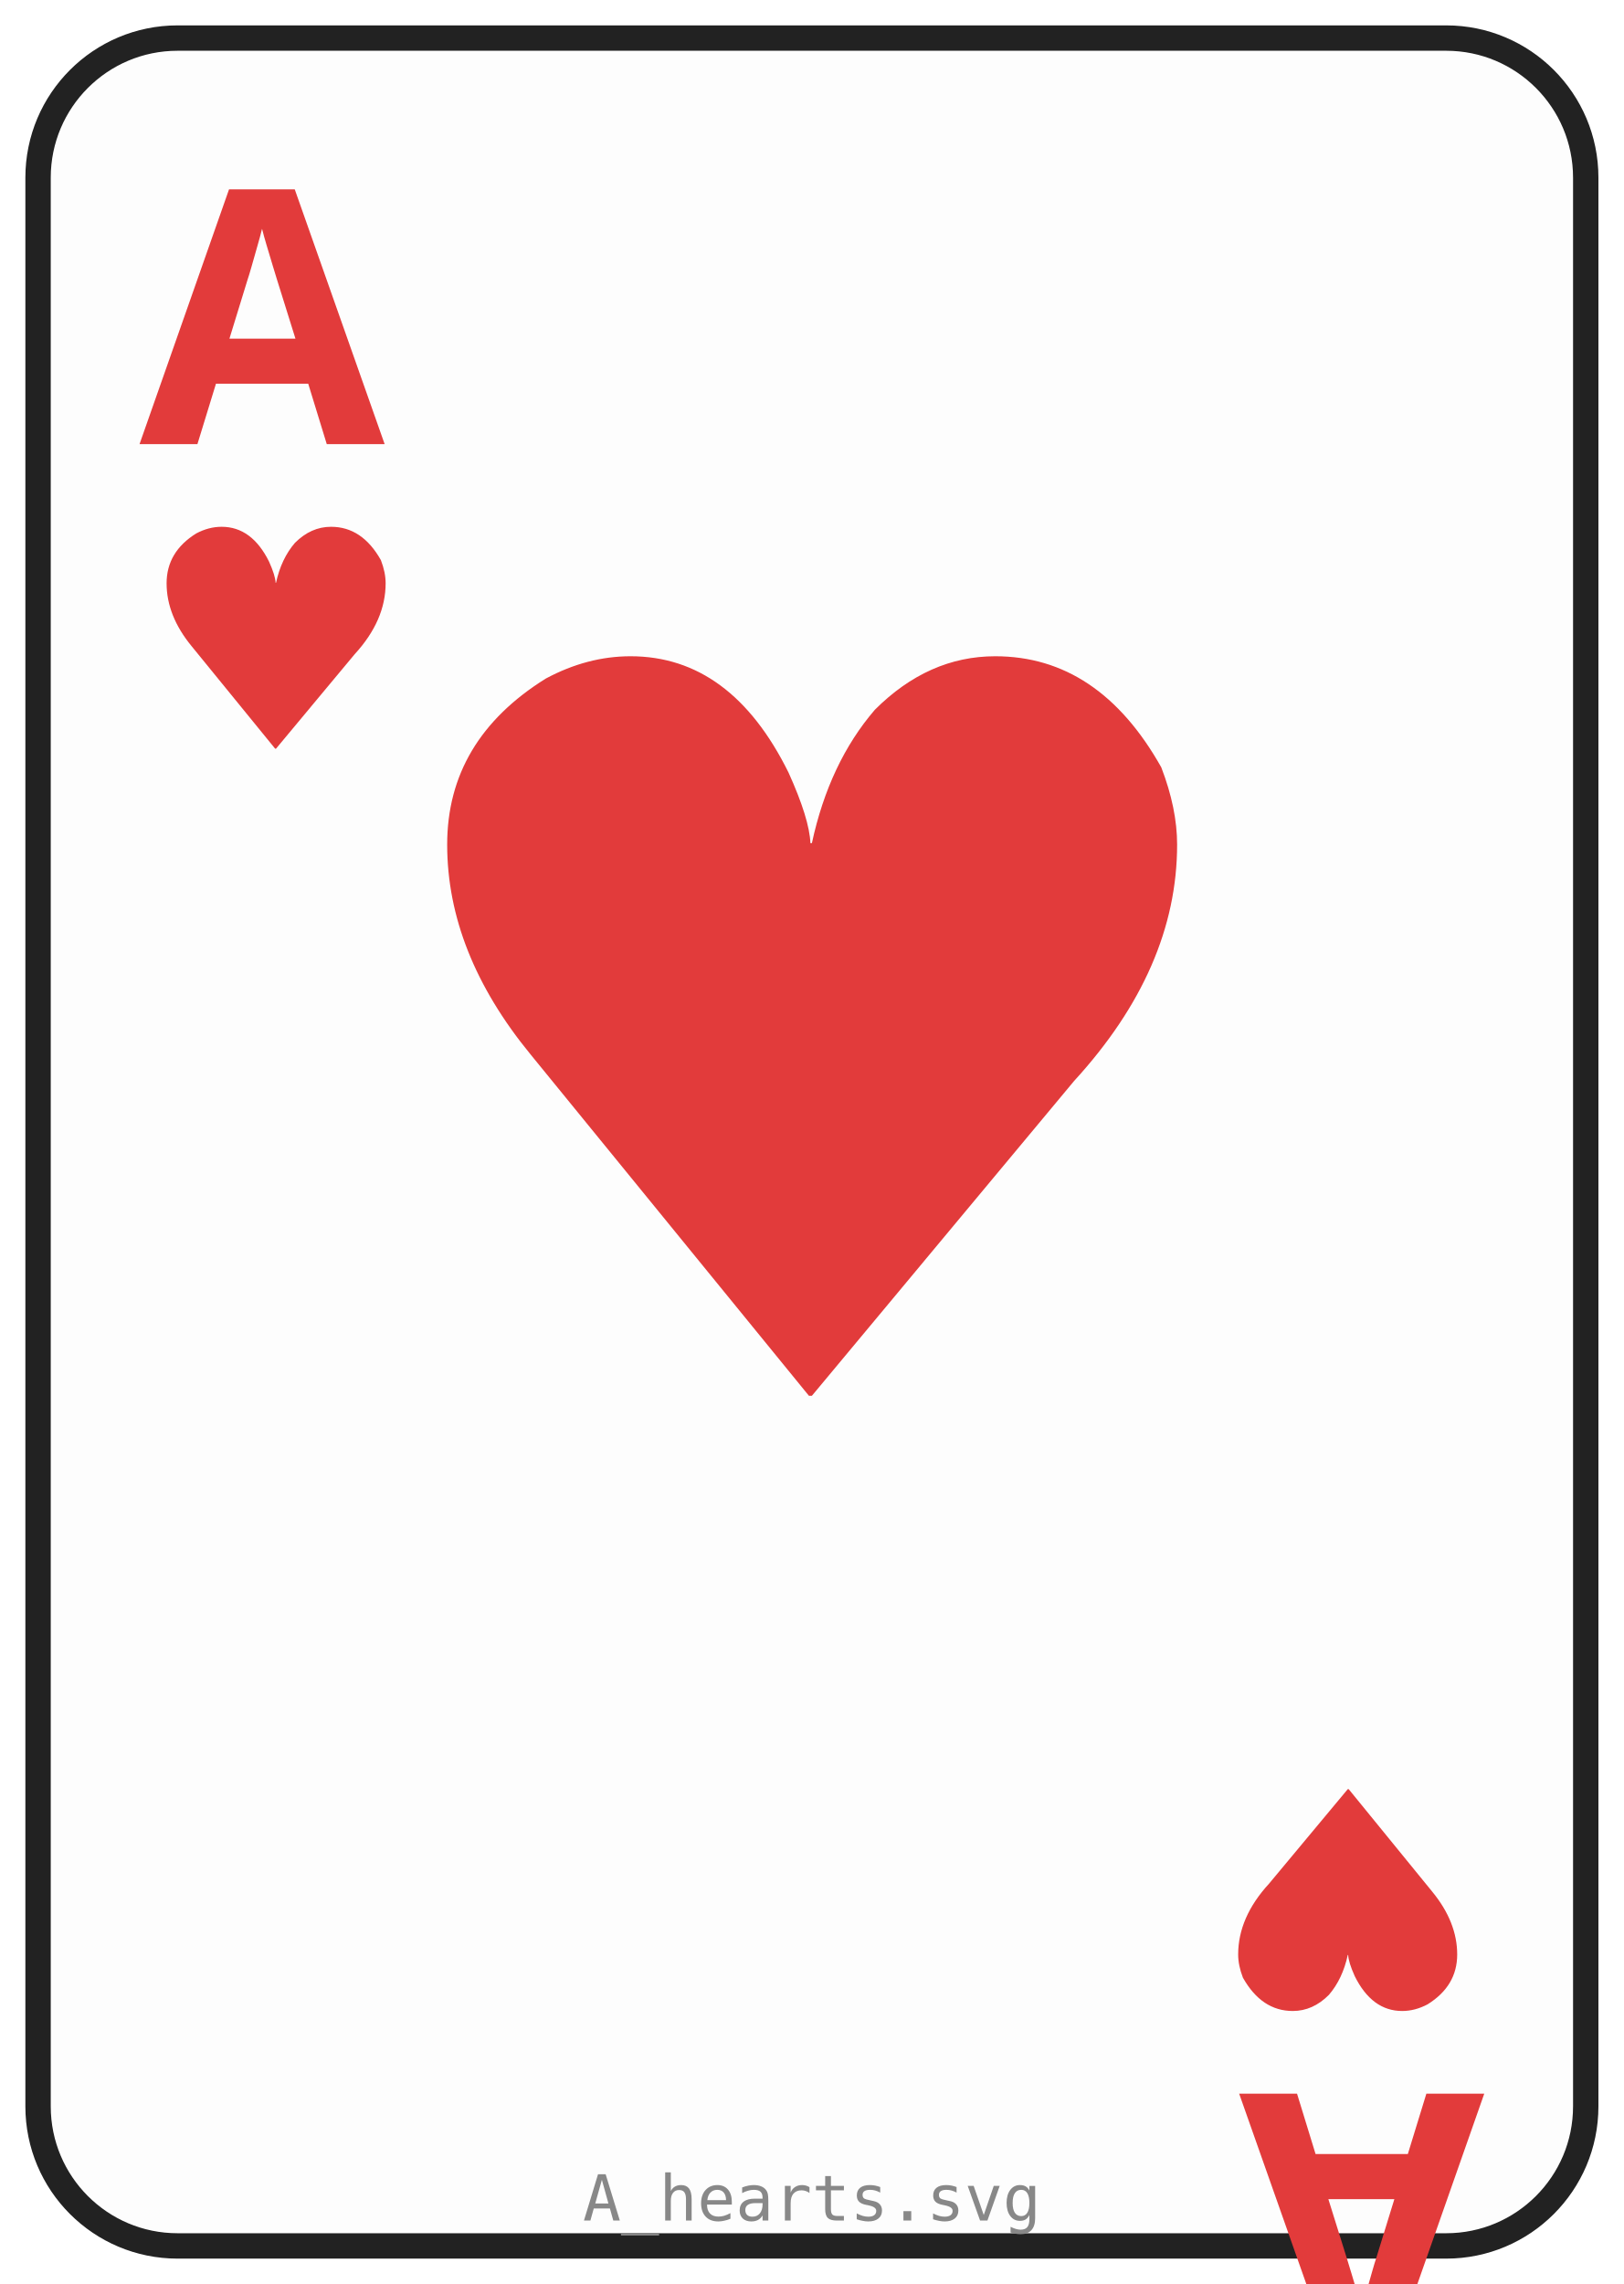
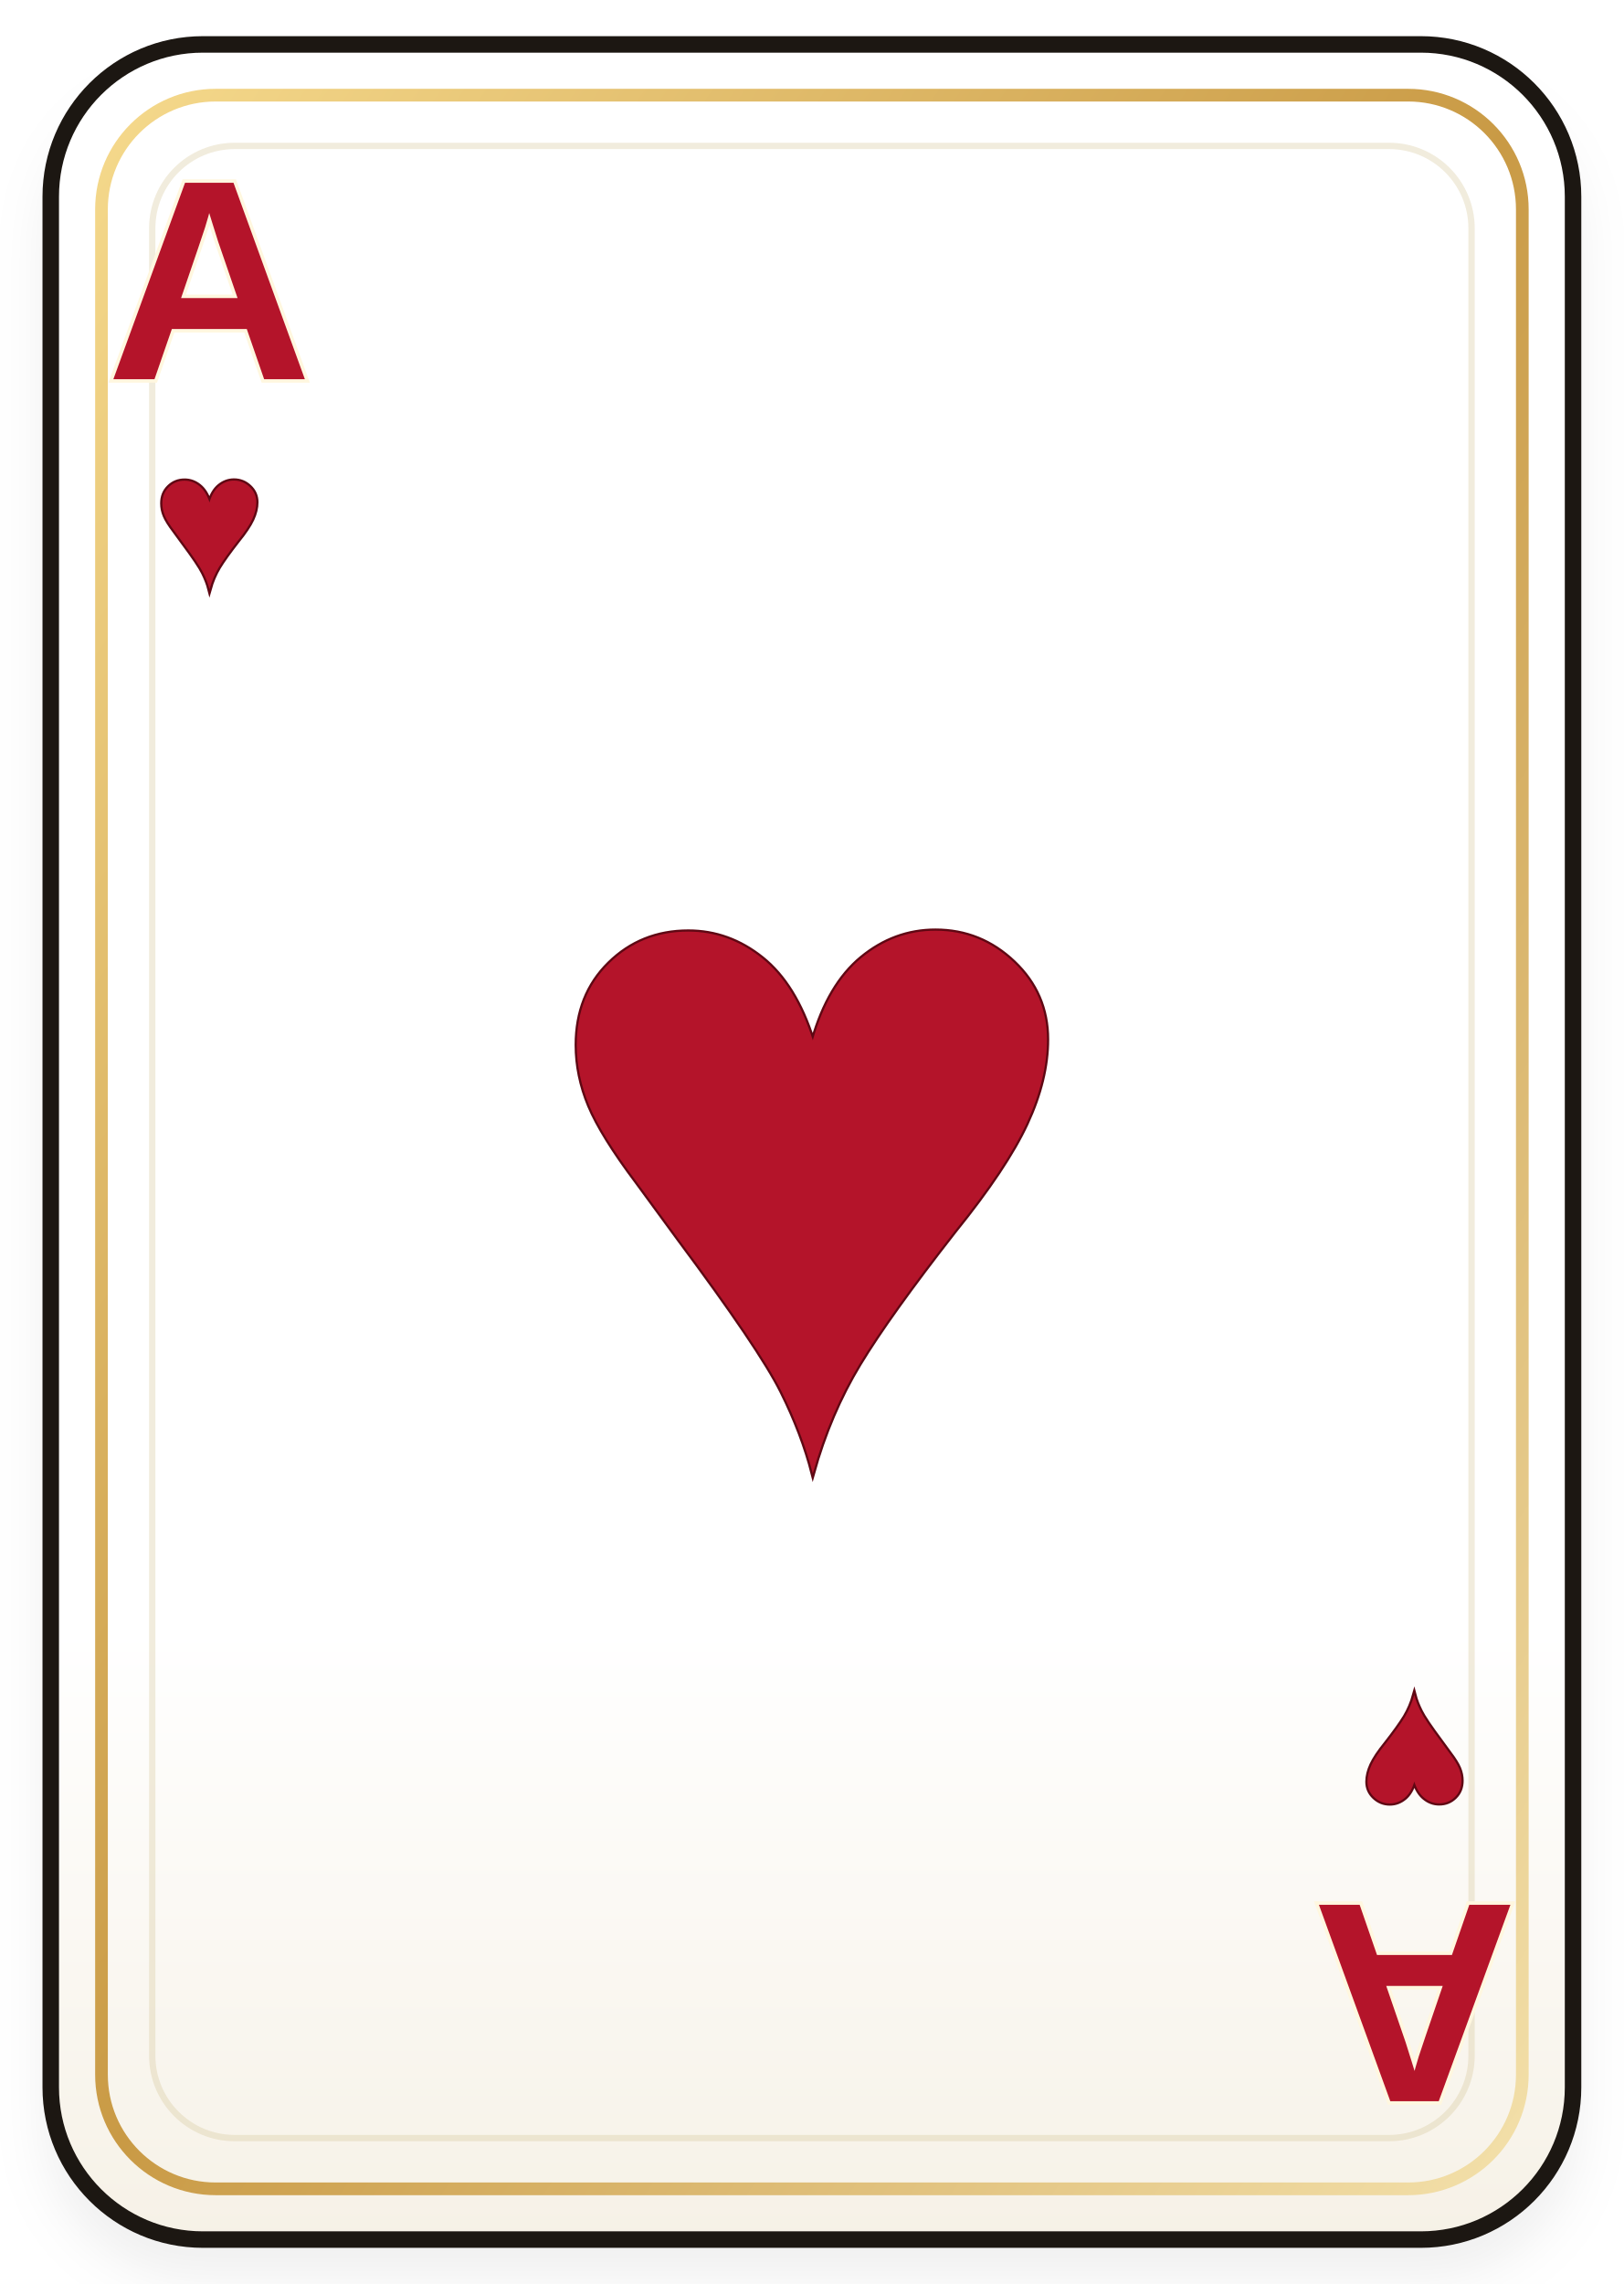
<svg xmlns="http://www.w3.org/2000/svg" viewBox="0 0 256 360" width="256" height="360">
-   <rect x="6" y="6" width="244" height="348" rx="22" ry="22" fill="#fdfdfd" stroke="#222" stroke-width="4" />
-   <g font-family="'Trebuchet MS', sans-serif" font-weight="700" fill="#e23b3b">
-     <text x="22" y="70" font-size="56" text-anchor="start">A</text>
-     <text x="22" y="118" font-size="48" text-anchor="start" font-family="serif">♥</text>
-     <g transform="translate(234 330) rotate(180)">
-       <text x="0" y="0" font-size="56">A</text>
-       <text x="0" y="48" font-size="48" font-family="serif">♥</text>
-     </g>
-     <text x="128" y="220" font-size="160" font-family="serif" text-anchor="middle">♥</text>
+   <defs>
+     <linearGradient id="card-a-hearts-paper" x1="0" y1="0" x2="0" y2="1">
+       <stop offset="0" stop-color="#ffffff" />
+       <stop offset="0.72" stop-color="#ffffff" />
+       <stop offset="1" stop-color="#f6f1e6" />
+     </linearGradient>
+     <linearGradient id="card-a-hearts-gold" x1="0" y1="0" x2="1" y2="1">
+       <stop offset="0" stop-color="#f5d98c" />
+       <stop offset="0.5" stop-color="#c99a45" />
+       <stop offset="1" stop-color="#f3e0aa" />
+     </linearGradient>
+     <filter id="card-a-hearts-shadow" x="-12%" y="-12%" width="124%" height="124%">
+       <feDropShadow dx="0" dy="6" stdDeviation="4" flood-color="#000000" flood-opacity="0.24" />
+     </filter>
+   </defs>
+   <rect x="7" y="8" width="242" height="345" rx="24" fill="#15100c" opacity="0.26" filter="url(#card-a-hearts-shadow)" />
+   <rect x="8" y="7" width="240" height="346" rx="24" fill="url(#card-a-hearts-paper)" stroke="#1c1712" stroke-width="2.6" />
+   <rect x="16" y="15" width="224" height="330" rx="18" fill="none" stroke="url(#card-a-hearts-gold)" stroke-width="2" />
+   <rect x="24" y="23" width="208" height="314" rx="13" fill="none" stroke="#d8c89e" stroke-opacity="0.34" stroke-width="1" />
+   <g>
+     <text transform="translate(128 188)" x="0" y="0" font-size="150" text-anchor="middle" dominant-baseline="middle" fill="#b4142a" stroke="#5f0713" stroke-width="0.7" paint-order="stroke fill" font-family="Georgia, 'Times New Roman', serif" font-weight="700">♥</text>
  </g>
-   <text x="128" y="350" font-size="10" text-anchor="middle" fill="#888" font-family="monospace">A_hearts.svg</text>
+   <g>
+     <text transform="translate(33 47)" x="0" y="0" font-size="45" text-anchor="middle" dominant-baseline="middle" fill="#b4142a" stroke="#fff7df" stroke-width="1.1" paint-order="stroke fill" font-family="'Trebuchet MS', Arial, sans-serif" font-weight="900">A</text>
+     <text transform="translate(33 84)" x="0" y="0" font-size="30" text-anchor="middle" dominant-baseline="middle" fill="#b4142a" stroke="#5f0713" stroke-width="0.7" paint-order="stroke fill" font-family="Georgia, 'Times New Roman', serif" font-weight="700">♥</text>
+   </g>
+   <g transform="translate(256 360) rotate(180)">
+     <text transform="translate(33 47)" x="0" y="0" font-size="45" text-anchor="middle" dominant-baseline="middle" fill="#b4142a" stroke="#fff7df" stroke-width="1.1" paint-order="stroke fill" font-family="'Trebuchet MS', Arial, sans-serif" font-weight="900">A</text>
+     <text transform="translate(33 84)" x="0" y="0" font-size="30" text-anchor="middle" dominant-baseline="middle" fill="#b4142a" stroke="#5f0713" stroke-width="0.7" paint-order="stroke fill" font-family="Georgia, 'Times New Roman', serif" font-weight="700">♥</text>
+   </g>
</svg>
